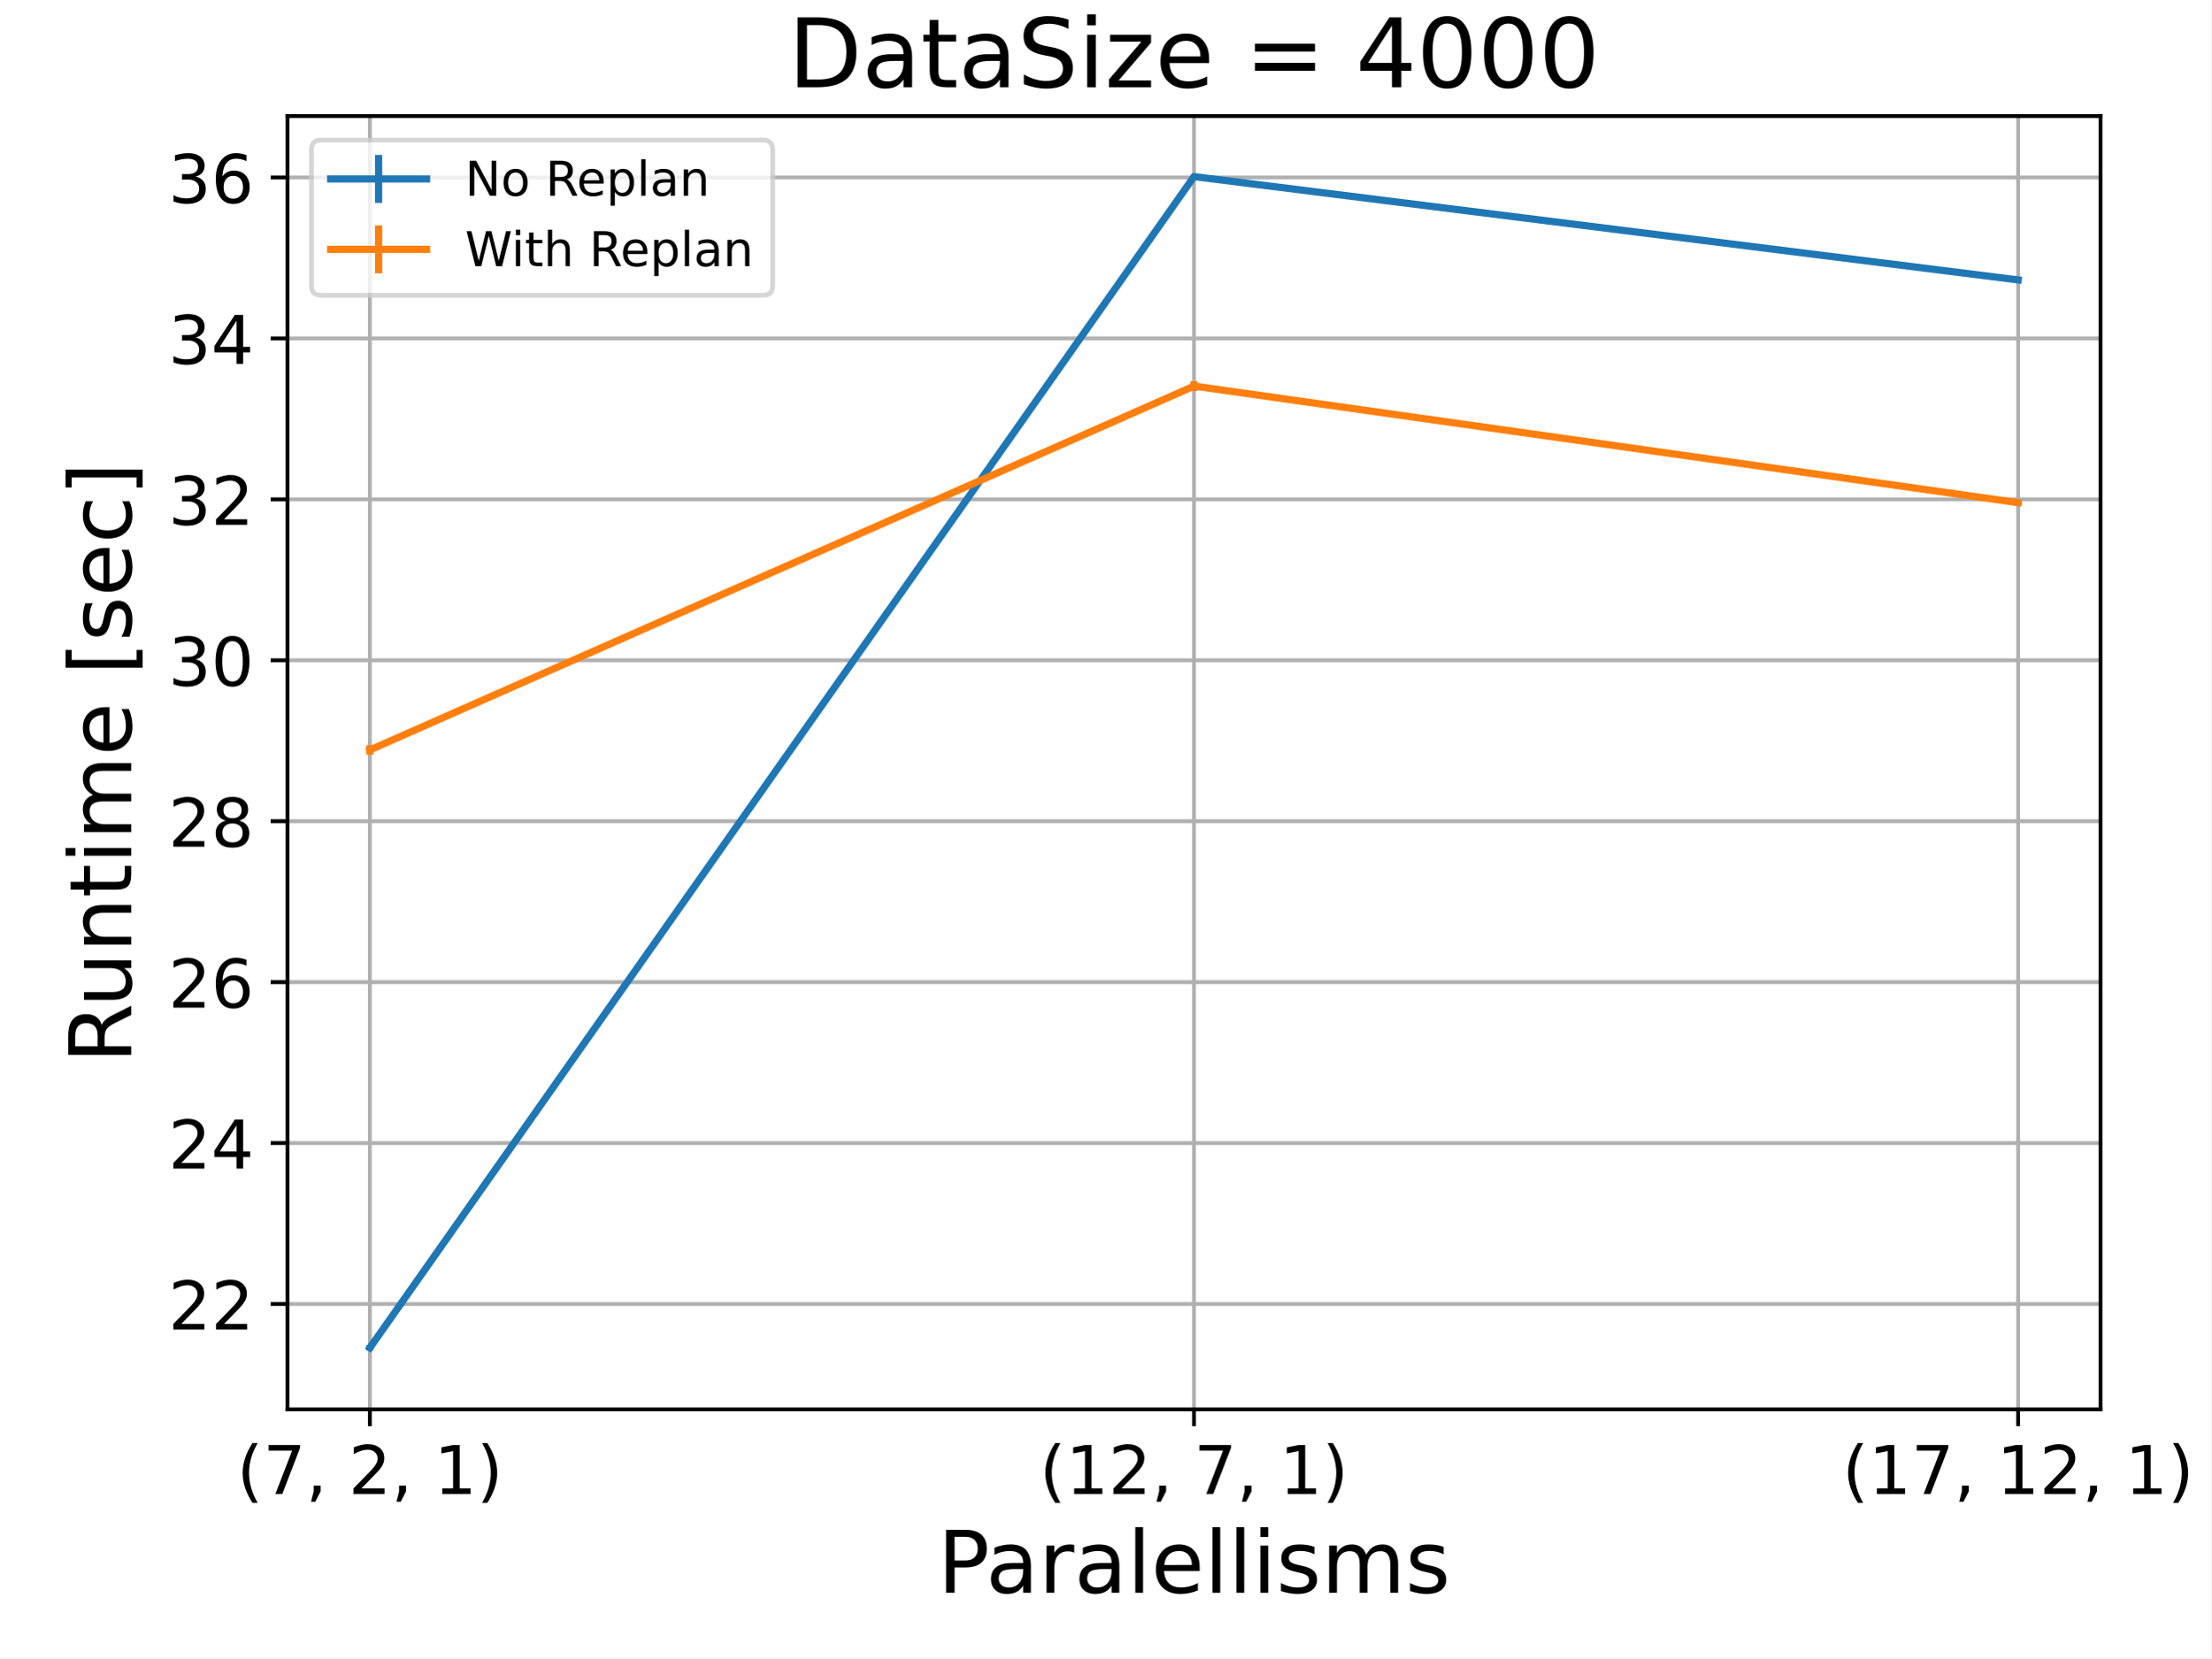
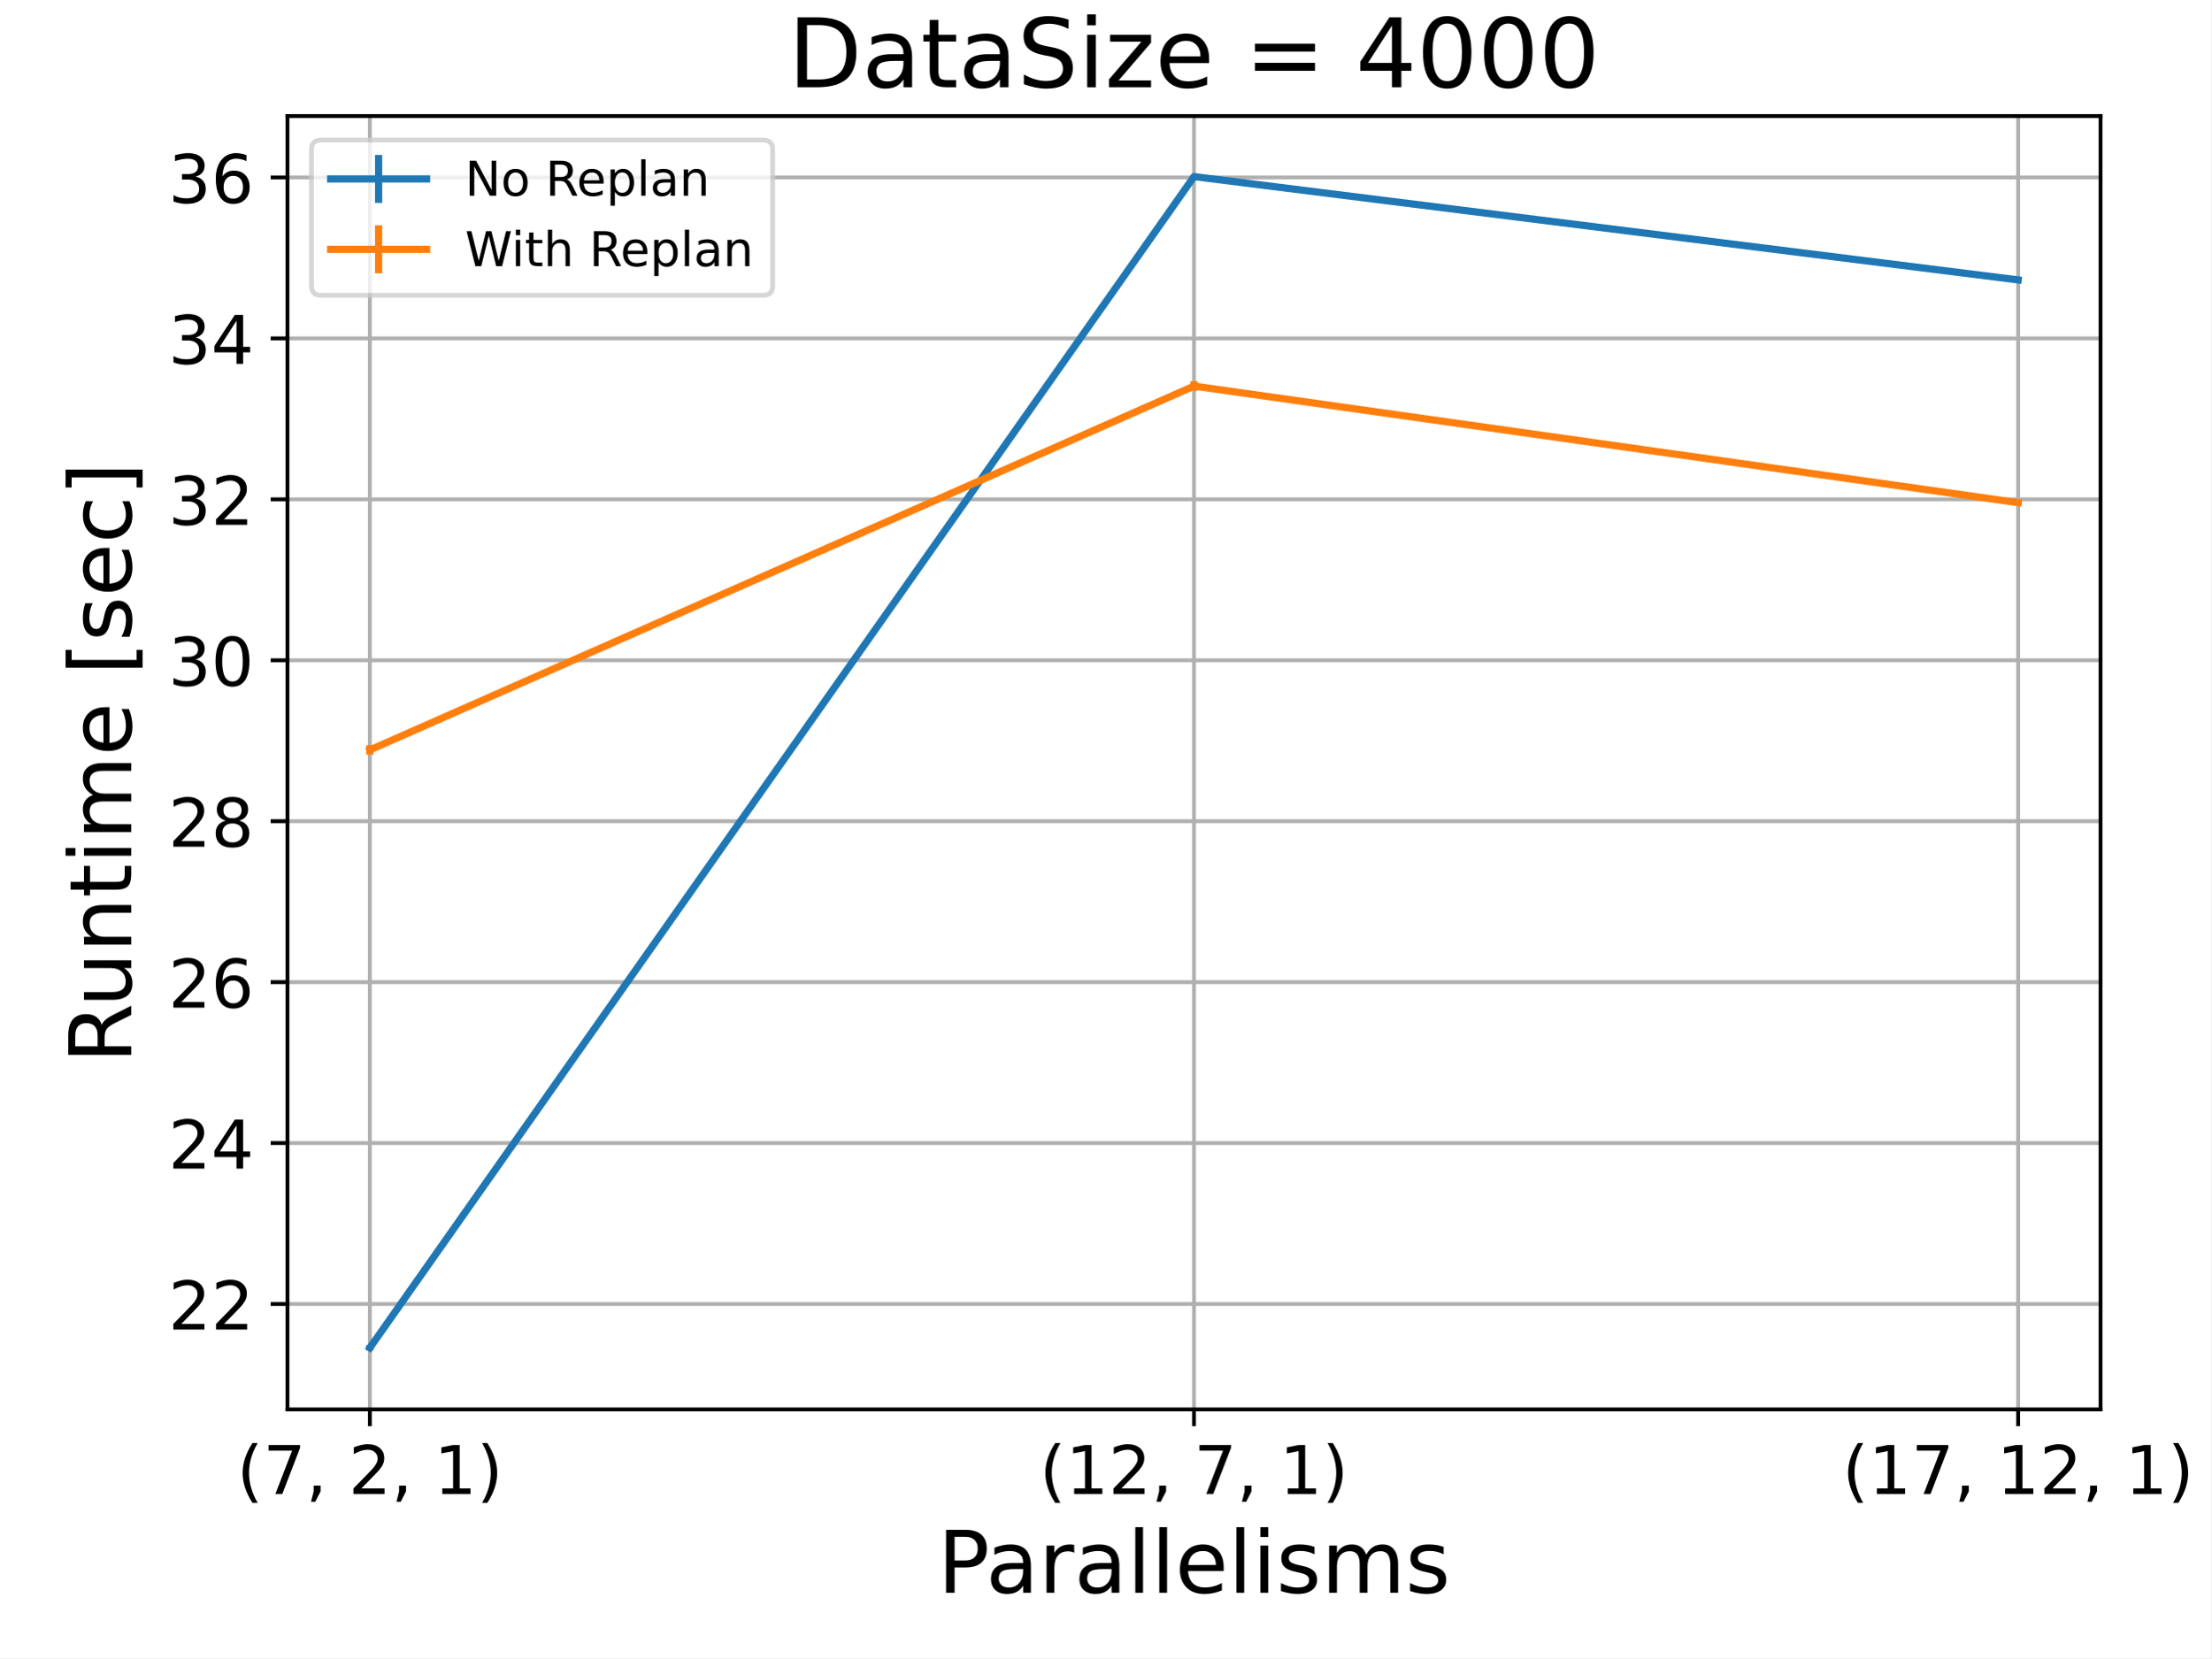
<svg xmlns="http://www.w3.org/2000/svg" xmlns:xlink="http://www.w3.org/1999/xlink" height="345.6pt" version="1.1" viewBox="0 0 460.8 345.6" width="460.8pt">
  <defs>
    <style type="text/css">*{stroke-linecap:butt;stroke-linejoin:round;}</style>
  </defs>
  <g id="figure_1">
    <g id="patch_1">
      <path d="M 0 345.6  L 460.8 345.6  L 460.8 0  L 0 0  z " style="fill:#ffffff;" />
    </g>
    <g id="axes_1">
      <g id="patch_2">
        <path d="M 59.904 293.76  L 437.76 293.76  L 437.76 24.192  L 59.904 24.192  z " style="fill:#ffffff;" />
      </g>
      <g id="matplotlib.axis_1">
        <g id="xtick_1">
          <g id="line2d_1">
-             <path clip-path="url(#pb4ffbc6a9b)" d="M 77.079 293.76  L 77.079 24.192  " style="fill:none;stroke:#b0b0b0;stroke-linecap:square;stroke-width:0.8;" />
+             <path clip-path="url(#p3a665f45e6)" d="M 77.079 293.76  L 77.079 24.192  " style="fill:none;stroke:#b0b0b0;stroke-linecap:square;stroke-width:0.8;" />
          </g>
          <g id="line2d_2">
            <defs>
-               <path d="M 0 0  L 0 3.5  " id="mda44541ee3" style="stroke:#000000;stroke-width:0.8;" />
-             </defs>
-             <g>
-               <use style="stroke:#000000;stroke-width:0.8;" x="77.079" xlink:href="#mda44541ee3" y="293.76" />
+               <path d="M 0 0  L 0 3.5  " id="m87fc20d3dd" style="stroke:#000000;stroke-width:0.8;" />
+             </defs>
+             <g>
+               <use style="stroke:#000000;stroke-width:0.8;" x="77.079" xlink:href="#m87fc20d3dd" y="293.76" />
            </g>
          </g>
          <g id="text_1">
            <g transform="translate(49.35708 311.3978)scale(0.14 -0.14)">
              <defs>
                <path d="M 1984 4856  Q 1566 4138 1362 3434  Q 1159 2731 1159 2009  Q 1159 1288 1364 580  Q 1569 -128 1984 -844  L 1484 -844  Q 1016 -109 783 600  Q 550 1309 550 2009  Q 550 2706 781 3412  Q 1013 4119 1484 4856  L 1984 4856  z " id="DejaVuSans-28" transform="scale(0.015625)" />
                <path d="M 525 4666  L 3525 4666  L 3525 4397  L 1831 0  L 1172 0  L 2766 4134  L 525 4134  L 525 4666  z " id="DejaVuSans-37" transform="scale(0.015625)" />
                <path d="M 750 794  L 1409 794  L 1409 256  L 897 -744  L 494 -744  L 750 256  L 750 794  z " id="DejaVuSans-2c" transform="scale(0.015625)" />
                <path id="DejaVuSans-20" transform="scale(0.015625)" />
                <path d="M 1228 531  L 3431 531  L 3431 0  L 469 0  L 469 531  Q 828 903 1448 1529  Q 2069 2156 2228 2338  Q 2531 2678 2651 2914  Q 2772 3150 2772 3378  Q 2772 3750 2511 3984  Q 2250 4219 1831 4219  Q 1534 4219 1204 4116  Q 875 4013 500 3803  L 500 4441  Q 881 4594 1212 4672  Q 1544 4750 1819 4750  Q 2544 4750 2975 4387  Q 3406 4025 3406 3419  Q 3406 3131 3298 2873  Q 3191 2616 2906 2266  Q 2828 2175 2409 1742  Q 1991 1309 1228 531  z " id="DejaVuSans-32" transform="scale(0.015625)" />
                <path d="M 794 531  L 1825 531  L 1825 4091  L 703 3866  L 703 4441  L 1819 4666  L 2450 4666  L 2450 531  L 3481 531  L 3481 0  L 794 0  L 794 531  z " id="DejaVuSans-31" transform="scale(0.015625)" />
                <path d="M 513 4856  L 1013 4856  Q 1481 4119 1714 3412  Q 1947 2706 1947 2009  Q 1947 1309 1714 600  Q 1481 -109 1013 -844  L 513 -844  Q 928 -128 1133 580  Q 1338 1288 1338 2009  Q 1338 2731 1133 3434  Q 928 4138 513 4856  z " id="DejaVuSans-29" transform="scale(0.015625)" />
              </defs>
              <use xlink:href="#DejaVuSans-28" />
              <use x="39.014" xlink:href="#DejaVuSans-37" />
              <use x="102.637" xlink:href="#DejaVuSans-2c" />
              <use x="134.424" xlink:href="#DejaVuSans-20" />
              <use x="166.211" xlink:href="#DejaVuSans-32" />
              <use x="229.834" xlink:href="#DejaVuSans-2c" />
              <use x="261.621" xlink:href="#DejaVuSans-20" />
              <use x="293.408" xlink:href="#DejaVuSans-31" />
              <use x="357.031" xlink:href="#DejaVuSans-29" />
            </g>
          </g>
        </g>
        <g id="xtick_2">
          <g id="line2d_3">
-             <path clip-path="url(#pb4ffbc6a9b)" d="M 248.832 293.76  L 248.832 24.192  " style="fill:none;stroke:#b0b0b0;stroke-linecap:square;stroke-width:0.8;" />
+             <path clip-path="url(#p3a665f45e6)" d="M 248.832 293.76  L 248.832 24.192  " style="fill:none;stroke:#b0b0b0;stroke-linecap:square;stroke-width:0.8;" />
          </g>
          <g id="line2d_4">
            <g>
-               <use style="stroke:#000000;stroke-width:0.8;" x="248.832" xlink:href="#mda44541ee3" y="293.76" />
+               <use style="stroke:#000000;stroke-width:0.8;" x="248.832" xlink:href="#m87fc20d3dd" y="293.76" />
            </g>
          </g>
          <g id="text_2">
            <g transform="translate(216.6561 311.3978)scale(0.14 -0.14)">
              <use xlink:href="#DejaVuSans-28" />
              <use x="39.014" xlink:href="#DejaVuSans-31" />
              <use x="102.637" xlink:href="#DejaVuSans-32" />
              <use x="166.26" xlink:href="#DejaVuSans-2c" />
              <use x="198.047" xlink:href="#DejaVuSans-20" />
              <use x="229.834" xlink:href="#DejaVuSans-37" />
              <use x="293.457" xlink:href="#DejaVuSans-2c" />
              <use x="325.244" xlink:href="#DejaVuSans-20" />
              <use x="357.031" xlink:href="#DejaVuSans-31" />
              <use x="420.654" xlink:href="#DejaVuSans-29" />
            </g>
          </g>
        </g>
        <g id="xtick_3">
          <g id="line2d_5">
-             <path clip-path="url(#pb4ffbc6a9b)" d="M 420.585 293.76  L 420.585 24.192  " style="fill:none;stroke:#b0b0b0;stroke-linecap:square;stroke-width:0.8;" />
+             <path clip-path="url(#p3a665f45e6)" d="M 420.585 293.76  L 420.585 24.192  " style="fill:none;stroke:#b0b0b0;stroke-linecap:square;stroke-width:0.8;" />
          </g>
          <g id="line2d_6">
            <g>
-               <use style="stroke:#000000;stroke-width:0.8;" x="420.585" xlink:href="#mda44541ee3" y="293.76" />
+               <use style="stroke:#000000;stroke-width:0.8;" x="420.585" xlink:href="#m87fc20d3dd" y="293.76" />
            </g>
          </g>
          <g id="text_3">
            <g transform="translate(383.955 311.3978)scale(0.14 -0.14)">
              <use xlink:href="#DejaVuSans-28" />
              <use x="39.014" xlink:href="#DejaVuSans-31" />
              <use x="102.637" xlink:href="#DejaVuSans-37" />
              <use x="166.26" xlink:href="#DejaVuSans-2c" />
              <use x="198.047" xlink:href="#DejaVuSans-20" />
              <use x="229.834" xlink:href="#DejaVuSans-31" />
              <use x="293.457" xlink:href="#DejaVuSans-32" />
              <use x="357.08" xlink:href="#DejaVuSans-2c" />
              <use x="388.867" xlink:href="#DejaVuSans-20" />
              <use x="420.654" xlink:href="#DejaVuSans-31" />
              <use x="484.277" xlink:href="#DejaVuSans-29" />
            </g>
          </g>
        </g>
        <g id="text_4">
          <g transform="translate(195.3973 331.9866)scale(0.18 -0.18)">
            <defs>
              <path d="M 1259 4147  L 1259 2394  L 2053 2394  Q 2494 2394 2734 2622  Q 2975 2850 2975 3272  Q 2975 3691 2734 3919  Q 2494 4147 2053 4147  L 1259 4147  z M 628 4666  L 2053 4666  Q 2838 4666 3239 4311  Q 3641 3956 3641 3272  Q 3641 2581 3239 2228  Q 2838 1875 2053 1875  L 1259 1875  L 1259 0  L 628 0  L 628 4666  z " id="DejaVuSans-50" transform="scale(0.015625)" />
              <path d="M 2194 1759  Q 1497 1759 1228 1600  Q 959 1441 959 1056  Q 959 750 1161 570  Q 1363 391 1709 391  Q 2188 391 2477 730  Q 2766 1069 2766 1631  L 2766 1759  L 2194 1759  z M 3341 1997  L 3341 0  L 2766 0  L 2766 531  Q 2569 213 2275 61  Q 1981 -91 1556 -91  Q 1019 -91 701 211  Q 384 513 384 1019  Q 384 1609 779 1909  Q 1175 2209 1959 2209  L 2766 2209  L 2766 2266  Q 2766 2663 2505 2880  Q 2244 3097 1772 3097  Q 1472 3097 1187 3025  Q 903 2953 641 2809  L 641 3341  Q 956 3463 1253 3523  Q 1550 3584 1831 3584  Q 2591 3584 2966 3190  Q 3341 2797 3341 1997  z " id="DejaVuSans-61" transform="scale(0.015625)" />
              <path d="M 2631 2963  Q 2534 3019 2420 3045  Q 2306 3072 2169 3072  Q 1681 3072 1420 2755  Q 1159 2438 1159 1844  L 1159 0  L 581 0  L 581 3500  L 1159 3500  L 1159 2956  Q 1341 3275 1631 3429  Q 1922 3584 2338 3584  Q 2397 3584 2469 3576  Q 2541 3569 2628 3553  L 2631 2963  z " id="DejaVuSans-72" transform="scale(0.015625)" />
              <path d="M 603 4863  L 1178 4863  L 1178 0  L 603 0  L 603 4863  z " id="DejaVuSans-6c" transform="scale(0.015625)" />
              <path d="M 3597 1894  L 3597 1613  L 953 1613  Q 991 1019 1311 708  Q 1631 397 2203 397  Q 2534 397 2845 478  Q 3156 559 3463 722  L 3463 178  Q 3153 47 2828 -22  Q 2503 -91 2169 -91  Q 1331 -91 842 396  Q 353 884 353 1716  Q 353 2575 817 3079  Q 1281 3584 2069 3584  Q 2775 3584 3186 3129  Q 3597 2675 3597 1894  z M 3022 2063  Q 3016 2534 2758 2815  Q 2500 3097 2075 3097  Q 1594 3097 1305 2825  Q 1016 2553 972 2059  L 3022 2063  z " id="DejaVuSans-65" transform="scale(0.015625)" />
              <path d="M 603 3500  L 1178 3500  L 1178 0  L 603 0  L 603 3500  z M 603 4863  L 1178 4863  L 1178 4134  L 603 4134  L 603 4863  z " id="DejaVuSans-69" transform="scale(0.015625)" />
              <path d="M 2834 3397  L 2834 2853  Q 2591 2978 2328 3040  Q 2066 3103 1784 3103  Q 1356 3103 1142 2972  Q 928 2841 928 2578  Q 928 2378 1081 2264  Q 1234 2150 1697 2047  L 1894 2003  Q 2506 1872 2764 1633  Q 3022 1394 3022 966  Q 3022 478 2636 193  Q 2250 -91 1575 -91  Q 1294 -91 989 -36  Q 684 19 347 128  L 347 722  Q 666 556 975 473  Q 1284 391 1588 391  Q 1994 391 2212 530  Q 2431 669 2431 922  Q 2431 1156 2273 1281  Q 2116 1406 1581 1522  L 1381 1569  Q 847 1681 609 1914  Q 372 2147 372 2553  Q 372 3047 722 3315  Q 1072 3584 1716 3584  Q 2034 3584 2315 3537  Q 2597 3491 2834 3397  z " id="DejaVuSans-73" transform="scale(0.015625)" />
              <path d="M 3328 2828  Q 3544 3216 3844 3400  Q 4144 3584 4550 3584  Q 5097 3584 5394 3201  Q 5691 2819 5691 2113  L 5691 0  L 5113 0  L 5113 2094  Q 5113 2597 4934 2840  Q 4756 3084 4391 3084  Q 3944 3084 3684 2787  Q 3425 2491 3425 1978  L 3425 0  L 2847 0  L 2847 2094  Q 2847 2600 2669 2842  Q 2491 3084 2119 3084  Q 1678 3084 1418 2786  Q 1159 2488 1159 1978  L 1159 0  L 581 0  L 581 3500  L 1159 3500  L 1159 2956  Q 1356 3278 1631 3431  Q 1906 3584 2284 3584  Q 2666 3584 2933 3390  Q 3200 3197 3328 2828  z " id="DejaVuSans-6d" transform="scale(0.015625)" />
            </defs>
            <use xlink:href="#DejaVuSans-50" />
            <use x="55.803" xlink:href="#DejaVuSans-61" />
            <use x="117.082" xlink:href="#DejaVuSans-72" />
            <use x="158.195" xlink:href="#DejaVuSans-61" />
            <use x="219.475" xlink:href="#DejaVuSans-6c" />
-             <use x="247.258" xlink:href="#DejaVuSans-65" />
-             <use x="308.781" xlink:href="#DejaVuSans-6c" />
+             <use x="247.258" xlink:href="#DejaVuSans-6c" />
+             <use x="275.041" xlink:href="#DejaVuSans-65" />
            <use x="336.564" xlink:href="#DejaVuSans-6c" />
            <use x="364.348" xlink:href="#DejaVuSans-69" />
            <use x="392.131" xlink:href="#DejaVuSans-73" />
            <use x="444.23" xlink:href="#DejaVuSans-6d" />
            <use x="541.643" xlink:href="#DejaVuSans-73" />
          </g>
        </g>
      </g>
      <g id="matplotlib.axis_2">
        <g id="ytick_1">
          <g id="line2d_7">
-             <path clip-path="url(#pb4ffbc6a9b)" d="M 59.904 271.794  L 437.76 271.794  " style="fill:none;stroke:#b0b0b0;stroke-linecap:square;stroke-width:0.8;" />
+             <path clip-path="url(#p3a665f45e6)" d="M 59.904 271.794  L 437.76 271.794  " style="fill:none;stroke:#b0b0b0;stroke-linecap:square;stroke-width:0.8;" />
          </g>
          <g id="line2d_8">
            <defs>
-               <path d="M 0 0  L -3.5 0  " id="m613420d51d" style="stroke:#000000;stroke-width:0.8;" />
-             </defs>
-             <g>
-               <use style="stroke:#000000;stroke-width:0.8;" x="59.904" xlink:href="#m613420d51d" y="271.794" />
+               <path d="M 0 0  L -3.5 0  " id="mff386cce6c" style="stroke:#000000;stroke-width:0.8;" />
+             </defs>
+             <g>
+               <use style="stroke:#000000;stroke-width:0.8;" x="59.904" xlink:href="#mff386cce6c" y="271.794" />
            </g>
          </g>
          <g id="text_5">
            <g transform="translate(35.089 277.1131)scale(0.14 -0.14)">
              <use xlink:href="#DejaVuSans-32" />
              <use x="63.623" xlink:href="#DejaVuSans-32" />
            </g>
          </g>
        </g>
        <g id="ytick_2">
          <g id="line2d_9">
-             <path clip-path="url(#pb4ffbc6a9b)" d="M 59.904 238.25  L 437.76 238.25  " style="fill:none;stroke:#b0b0b0;stroke-linecap:square;stroke-width:0.8;" />
+             <path clip-path="url(#p3a665f45e6)" d="M 59.904 238.25  L 437.76 238.25  " style="fill:none;stroke:#b0b0b0;stroke-linecap:square;stroke-width:0.8;" />
          </g>
          <g id="line2d_10">
            <g>
-               <use style="stroke:#000000;stroke-width:0.8;" x="59.904" xlink:href="#m613420d51d" y="238.25" />
+               <use style="stroke:#000000;stroke-width:0.8;" x="59.904" xlink:href="#mff386cce6c" y="238.25" />
            </g>
          </g>
          <g id="text_6">
            <g transform="translate(35.089 243.5685)scale(0.14 -0.14)">
              <defs>
                <path d="M 2419 4116  L 825 1625  L 2419 1625  L 2419 4116  z M 2253 4666  L 3047 4666  L 3047 1625  L 3713 1625  L 3713 1100  L 3047 1100  L 3047 0  L 2419 0  L 2419 1100  L 313 1100  L 313 1709  L 2253 4666  z " id="DejaVuSans-34" transform="scale(0.015625)" />
              </defs>
              <use xlink:href="#DejaVuSans-32" />
              <use x="63.623" xlink:href="#DejaVuSans-34" />
            </g>
          </g>
        </g>
        <g id="ytick_3">
          <g id="line2d_11">
-             <path clip-path="url(#pb4ffbc6a9b)" d="M 59.904 204.705  L 437.76 204.705  " style="fill:none;stroke:#b0b0b0;stroke-linecap:square;stroke-width:0.8;" />
+             <path clip-path="url(#p3a665f45e6)" d="M 59.904 204.705  L 437.76 204.705  " style="fill:none;stroke:#b0b0b0;stroke-linecap:square;stroke-width:0.8;" />
          </g>
          <g id="line2d_12">
            <g>
-               <use style="stroke:#000000;stroke-width:0.8;" x="59.904" xlink:href="#m613420d51d" y="204.705" />
+               <use style="stroke:#000000;stroke-width:0.8;" x="59.904" xlink:href="#mff386cce6c" y="204.705" />
            </g>
          </g>
          <g id="text_7">
            <g transform="translate(35.089 210.024)scale(0.14 -0.14)">
              <defs>
                <path d="M 2113 2584  Q 1688 2584 1439 2293  Q 1191 2003 1191 1497  Q 1191 994 1439 701  Q 1688 409 2113 409  Q 2538 409 2786 701  Q 3034 994 3034 1497  Q 3034 2003 2786 2293  Q 2538 2584 2113 2584  z M 3366 4563  L 3366 3988  Q 3128 4100 2886 4159  Q 2644 4219 2406 4219  Q 1781 4219 1451 3797  Q 1122 3375 1075 2522  Q 1259 2794 1537 2939  Q 1816 3084 2150 3084  Q 2853 3084 3261 2657  Q 3669 2231 3669 1497  Q 3669 778 3244 343  Q 2819 -91 2113 -91  Q 1303 -91 875 529  Q 447 1150 447 2328  Q 447 3434 972 4092  Q 1497 4750 2381 4750  Q 2619 4750 2861 4703  Q 3103 4656 3366 4563  z " id="DejaVuSans-36" transform="scale(0.015625)" />
              </defs>
              <use xlink:href="#DejaVuSans-32" />
              <use x="63.623" xlink:href="#DejaVuSans-36" />
            </g>
          </g>
        </g>
        <g id="ytick_4">
          <g id="line2d_13">
-             <path clip-path="url(#pb4ffbc6a9b)" d="M 59.904 171.16  L 437.76 171.16  " style="fill:none;stroke:#b0b0b0;stroke-linecap:square;stroke-width:0.8;" />
+             <path clip-path="url(#p3a665f45e6)" d="M 59.904 171.16  L 437.76 171.16  " style="fill:none;stroke:#b0b0b0;stroke-linecap:square;stroke-width:0.8;" />
          </g>
          <g id="line2d_14">
            <g>
-               <use style="stroke:#000000;stroke-width:0.8;" x="59.904" xlink:href="#m613420d51d" y="171.16" />
+               <use style="stroke:#000000;stroke-width:0.8;" x="59.904" xlink:href="#mff386cce6c" y="171.16" />
            </g>
          </g>
          <g id="text_8">
            <g transform="translate(35.089 176.4794)scale(0.14 -0.14)">
              <defs>
                <path d="M 2034 2216  Q 1584 2216 1326 1975  Q 1069 1734 1069 1313  Q 1069 891 1326 650  Q 1584 409 2034 409  Q 2484 409 2743 651  Q 3003 894 3003 1313  Q 3003 1734 2745 1975  Q 2488 2216 2034 2216  z M 1403 2484  Q 997 2584 770 2862  Q 544 3141 544 3541  Q 544 4100 942 4425  Q 1341 4750 2034 4750  Q 2731 4750 3128 4425  Q 3525 4100 3525 3541  Q 3525 3141 3298 2862  Q 3072 2584 2669 2484  Q 3125 2378 3379 2068  Q 3634 1759 3634 1313  Q 3634 634 3220 271  Q 2806 -91 2034 -91  Q 1263 -91 848 271  Q 434 634 434 1313  Q 434 1759 690 2068  Q 947 2378 1403 2484  z M 1172 3481  Q 1172 3119 1398 2916  Q 1625 2713 2034 2713  Q 2441 2713 2670 2916  Q 2900 3119 2900 3481  Q 2900 3844 2670 4047  Q 2441 4250 2034 4250  Q 1625 4250 1398 4047  Q 1172 3844 1172 3481  z " id="DejaVuSans-38" transform="scale(0.015625)" />
              </defs>
              <use xlink:href="#DejaVuSans-32" />
              <use x="63.623" xlink:href="#DejaVuSans-38" />
            </g>
          </g>
        </g>
        <g id="ytick_5">
          <g id="line2d_15">
-             <path clip-path="url(#pb4ffbc6a9b)" d="M 59.904 137.616  L 437.76 137.616  " style="fill:none;stroke:#b0b0b0;stroke-linecap:square;stroke-width:0.8;" />
+             <path clip-path="url(#p3a665f45e6)" d="M 59.904 137.616  L 437.76 137.616  " style="fill:none;stroke:#b0b0b0;stroke-linecap:square;stroke-width:0.8;" />
          </g>
          <g id="line2d_16">
            <g>
-               <use style="stroke:#000000;stroke-width:0.8;" x="59.904" xlink:href="#m613420d51d" y="137.616" />
+               <use style="stroke:#000000;stroke-width:0.8;" x="59.904" xlink:href="#mff386cce6c" y="137.616" />
            </g>
          </g>
          <g id="text_9">
            <g transform="translate(35.089 142.9348)scale(0.14 -0.14)">
              <defs>
                <path d="M 2597 2516  Q 3050 2419 3304 2112  Q 3559 1806 3559 1356  Q 3559 666 3084 287  Q 2609 -91 1734 -91  Q 1441 -91 1130 -33  Q 819 25 488 141  L 488 750  Q 750 597 1062 519  Q 1375 441 1716 441  Q 2309 441 2620 675  Q 2931 909 2931 1356  Q 2931 1769 2642 2001  Q 2353 2234 1838 2234  L 1294 2234  L 1294 2753  L 1863 2753  Q 2328 2753 2575 2939  Q 2822 3125 2822 3475  Q 2822 3834 2567 4026  Q 2313 4219 1838 4219  Q 1578 4219 1281 4162  Q 984 4106 628 3988  L 628 4550  Q 988 4650 1302 4700  Q 1616 4750 1894 4750  Q 2613 4750 3031 4423  Q 3450 4097 3450 3541  Q 3450 3153 3228 2886  Q 3006 2619 2597 2516  z " id="DejaVuSans-33" transform="scale(0.015625)" />
                <path d="M 2034 4250  Q 1547 4250 1301 3770  Q 1056 3291 1056 2328  Q 1056 1369 1301 889  Q 1547 409 2034 409  Q 2525 409 2770 889  Q 3016 1369 3016 2328  Q 3016 3291 2770 3770  Q 2525 4250 2034 4250  z M 2034 4750  Q 2819 4750 3233 4129  Q 3647 3509 3647 2328  Q 3647 1150 3233 529  Q 2819 -91 2034 -91  Q 1250 -91 836 529  Q 422 1150 422 2328  Q 422 3509 836 4129  Q 1250 4750 2034 4750  z " id="DejaVuSans-30" transform="scale(0.015625)" />
              </defs>
              <use xlink:href="#DejaVuSans-33" />
              <use x="63.623" xlink:href="#DejaVuSans-30" />
            </g>
          </g>
        </g>
        <g id="ytick_6">
          <g id="line2d_17">
-             <path clip-path="url(#pb4ffbc6a9b)" d="M 59.904 104.071  L 437.76 104.071  " style="fill:none;stroke:#b0b0b0;stroke-linecap:square;stroke-width:0.8;" />
+             <path clip-path="url(#p3a665f45e6)" d="M 59.904 104.071  L 437.76 104.071  " style="fill:none;stroke:#b0b0b0;stroke-linecap:square;stroke-width:0.8;" />
          </g>
          <g id="line2d_18">
            <g>
-               <use style="stroke:#000000;stroke-width:0.8;" x="59.904" xlink:href="#m613420d51d" y="104.071" />
+               <use style="stroke:#000000;stroke-width:0.8;" x="59.904" xlink:href="#mff386cce6c" y="104.071" />
            </g>
          </g>
          <g id="text_10">
            <g transform="translate(35.089 109.3902)scale(0.14 -0.14)">
              <use xlink:href="#DejaVuSans-33" />
              <use x="63.623" xlink:href="#DejaVuSans-32" />
            </g>
          </g>
        </g>
        <g id="ytick_7">
          <g id="line2d_19">
-             <path clip-path="url(#pb4ffbc6a9b)" d="M 59.904 70.527  L 437.76 70.527  " style="fill:none;stroke:#b0b0b0;stroke-linecap:square;stroke-width:0.8;" />
+             <path clip-path="url(#p3a665f45e6)" d="M 59.904 70.527  L 437.76 70.527  " style="fill:none;stroke:#b0b0b0;stroke-linecap:square;stroke-width:0.8;" />
          </g>
          <g id="line2d_20">
            <g>
-               <use style="stroke:#000000;stroke-width:0.8;" x="59.904" xlink:href="#m613420d51d" y="70.527" />
+               <use style="stroke:#000000;stroke-width:0.8;" x="59.904" xlink:href="#mff386cce6c" y="70.527" />
            </g>
          </g>
          <g id="text_11">
            <g transform="translate(35.089 75.84566)scale(0.14 -0.14)">
              <use xlink:href="#DejaVuSans-33" />
              <use x="63.623" xlink:href="#DejaVuSans-34" />
            </g>
          </g>
        </g>
        <g id="ytick_8">
          <g id="line2d_21">
-             <path clip-path="url(#pb4ffbc6a9b)" d="M 59.904 36.982  L 437.76 36.982  " style="fill:none;stroke:#b0b0b0;stroke-linecap:square;stroke-width:0.8;" />
+             <path clip-path="url(#p3a665f45e6)" d="M 59.904 36.982  L 437.76 36.982  " style="fill:none;stroke:#b0b0b0;stroke-linecap:square;stroke-width:0.8;" />
          </g>
          <g id="line2d_22">
            <g>
-               <use style="stroke:#000000;stroke-width:0.8;" x="59.904" xlink:href="#m613420d51d" y="36.982" />
+               <use style="stroke:#000000;stroke-width:0.8;" x="59.904" xlink:href="#mff386cce6c" y="36.982" />
            </g>
          </g>
          <g id="text_12">
            <g transform="translate(35.089 42.30109)scale(0.14 -0.14)">
              <use xlink:href="#DejaVuSans-33" />
              <use x="63.623" xlink:href="#DejaVuSans-36" />
            </g>
          </g>
        </g>
        <g id="text_13">
          <g transform="translate(27.34556 221.623)rotate(-90)scale(0.18 -0.18)">
            <defs>
              <path d="M 2841 2188  Q 3044 2119 3236 1894  Q 3428 1669 3622 1275  L 4263 0  L 3584 0  L 2988 1197  Q 2756 1666 2539 1819  Q 2322 1972 1947 1972  L 1259 1972  L 1259 0  L 628 0  L 628 4666  L 2053 4666  Q 2853 4666 3247 4331  Q 3641 3997 3641 3322  Q 3641 2881 3436 2590  Q 3231 2300 2841 2188  z M 1259 4147  L 1259 2491  L 2053 2491  Q 2509 2491 2742 2702  Q 2975 2913 2975 3322  Q 2975 3731 2742 3939  Q 2509 4147 2053 4147  L 1259 4147  z " id="DejaVuSans-52" transform="scale(0.015625)" />
              <path d="M 544 1381  L 544 3500  L 1119 3500  L 1119 1403  Q 1119 906 1312 657  Q 1506 409 1894 409  Q 2359 409 2629 706  Q 2900 1003 2900 1516  L 2900 3500  L 3475 3500  L 3475 0  L 2900 0  L 2900 538  Q 2691 219 2414 64  Q 2138 -91 1772 -91  Q 1169 -91 856 284  Q 544 659 544 1381  z M 1991 3584  L 1991 3584  z " id="DejaVuSans-75" transform="scale(0.015625)" />
              <path d="M 3513 2113  L 3513 0  L 2938 0  L 2938 2094  Q 2938 2591 2744 2837  Q 2550 3084 2163 3084  Q 1697 3084 1428 2787  Q 1159 2491 1159 1978  L 1159 0  L 581 0  L 581 3500  L 1159 3500  L 1159 2956  Q 1366 3272 1645 3428  Q 1925 3584 2291 3584  Q 2894 3584 3203 3211  Q 3513 2838 3513 2113  z " id="DejaVuSans-6e" transform="scale(0.015625)" />
              <path d="M 1172 4494  L 1172 3500  L 2356 3500  L 2356 3053  L 1172 3053  L 1172 1153  Q 1172 725 1289 603  Q 1406 481 1766 481  L 2356 481  L 2356 0  L 1766 0  Q 1100 0 847 248  Q 594 497 594 1153  L 594 3053  L 172 3053  L 172 3500  L 594 3500  L 594 4494  L 1172 4494  z " id="DejaVuSans-74" transform="scale(0.015625)" />
              <path d="M 550 4863  L 1875 4863  L 1875 4416  L 1125 4416  L 1125 -397  L 1875 -397  L 1875 -844  L 550 -844  L 550 4863  z " id="DejaVuSans-5b" transform="scale(0.015625)" />
              <path d="M 3122 3366  L 3122 2828  Q 2878 2963 2633 3030  Q 2388 3097 2138 3097  Q 1578 3097 1268 2742  Q 959 2388 959 1747  Q 959 1106 1268 751  Q 1578 397 2138 397  Q 2388 397 2633 464  Q 2878 531 3122 666  L 3122 134  Q 2881 22 2623 -34  Q 2366 -91 2075 -91  Q 1284 -91 818 406  Q 353 903 353 1747  Q 353 2603 823 3093  Q 1294 3584 2113 3584  Q 2378 3584 2631 3529  Q 2884 3475 3122 3366  z " id="DejaVuSans-63" transform="scale(0.015625)" />
              <path d="M 1947 4863  L 1947 -844  L 622 -844  L 622 -397  L 1369 -397  L 1369 4416  L 622 4416  L 622 4863  L 1947 4863  z " id="DejaVuSans-5d" transform="scale(0.015625)" />
            </defs>
            <use xlink:href="#DejaVuSans-52" />
            <use x="64.982" xlink:href="#DejaVuSans-75" />
            <use x="128.361" xlink:href="#DejaVuSans-6e" />
            <use x="191.74" xlink:href="#DejaVuSans-74" />
            <use x="230.949" xlink:href="#DejaVuSans-69" />
            <use x="258.732" xlink:href="#DejaVuSans-6d" />
            <use x="356.145" xlink:href="#DejaVuSans-65" />
            <use x="417.668" xlink:href="#DejaVuSans-20" />
            <use x="449.455" xlink:href="#DejaVuSans-5b" />
            <use x="488.469" xlink:href="#DejaVuSans-73" />
            <use x="540.568" xlink:href="#DejaVuSans-65" />
            <use x="602.092" xlink:href="#DejaVuSans-63" />
            <use x="657.072" xlink:href="#DejaVuSans-5d" />
          </g>
        </g>
      </g>
      <g id="LineCollection_1">
-         <path clip-path="url(#pb4ffbc6a9b)" d="M 77.079 281.507  L 77.079 280.343  " style="fill:none;stroke:#1f77b4;stroke-width:1.5;" />
-         <path clip-path="url(#pb4ffbc6a9b)" d="M 248.832 37.164  L 248.832 36.445  " style="fill:none;stroke:#1f77b4;stroke-width:1.5;" />
-         <path clip-path="url(#pb4ffbc6a9b)" d="M 420.585 58.555  L 420.585 58.125  " style="fill:none;stroke:#1f77b4;stroke-width:1.5;" />
+         <path clip-path="url(#p3a665f45e6)" d="M 77.079 281.507  L 77.079 280.343  " style="fill:none;stroke:#1f77b4;stroke-width:1.5;" />
+         <path clip-path="url(#p3a665f45e6)" d="M 248.832 37.164  L 248.832 36.445  " style="fill:none;stroke:#1f77b4;stroke-width:1.5;" />
+         <path clip-path="url(#p3a665f45e6)" d="M 420.585 58.555  L 420.585 58.125  " style="fill:none;stroke:#1f77b4;stroke-width:1.5;" />
      </g>
      <g id="LineCollection_2">
-         <path clip-path="url(#pb4ffbc6a9b)" d="M 77.079 157.307  L 77.079 155.317  " style="fill:none;stroke:#ff7f0e;stroke-width:1.5;" />
-         <path clip-path="url(#pb4ffbc6a9b)" d="M 248.832 81.492  L 248.832 79.45  " style="fill:none;stroke:#ff7f0e;stroke-width:1.5;" />
-         <path clip-path="url(#pb4ffbc6a9b)" d="M 420.585 105.284  L 420.585 104.257  " style="fill:none;stroke:#ff7f0e;stroke-width:1.5;" />
+         <path clip-path="url(#p3a665f45e6)" d="M 77.079 157.307  L 77.079 155.317  " style="fill:none;stroke:#ff7f0e;stroke-width:1.5;" />
+         <path clip-path="url(#p3a665f45e6)" d="M 248.832 81.492  L 248.832 79.45  " style="fill:none;stroke:#ff7f0e;stroke-width:1.5;" />
+         <path clip-path="url(#p3a665f45e6)" d="M 420.585 105.284  L 420.585 104.257  " style="fill:none;stroke:#ff7f0e;stroke-width:1.5;" />
      </g>
      <g id="line2d_23">
-         <path clip-path="url(#pb4ffbc6a9b)" d="M 77.079 280.925  L 248.832 36.804  L 420.585 58.34  " style="fill:none;stroke:#1f77b4;stroke-linecap:square;stroke-width:1.5;" />
+         <path clip-path="url(#p3a665f45e6)" d="M 77.079 280.925  L 248.832 36.804  L 420.585 58.34  " style="fill:none;stroke:#1f77b4;stroke-linecap:square;stroke-width:1.5;" />
      </g>
      <g id="line2d_24">
-         <path clip-path="url(#pb4ffbc6a9b)" d="M 77.079 156.312  L 248.832 80.471  L 420.585 104.771  " style="fill:none;stroke:#ff7f0e;stroke-linecap:square;stroke-width:1.5;" />
+         <path clip-path="url(#p3a665f45e6)" d="M 77.079 156.312  L 248.832 80.471  L 420.585 104.771  " style="fill:none;stroke:#ff7f0e;stroke-linecap:square;stroke-width:1.5;" />
      </g>
      <g id="patch_3">
        <path d="M 59.904 293.76  L 59.904 24.192  " style="fill:none;stroke:#000000;stroke-linecap:square;stroke-linejoin:miter;stroke-width:0.8;" />
      </g>
      <g id="patch_4">
        <path d="M 437.76 293.76  L 437.76 24.192  " style="fill:none;stroke:#000000;stroke-linecap:square;stroke-linejoin:miter;stroke-width:0.8;" />
      </g>
      <g id="patch_5">
        <path d="M 59.904 293.76  L 437.76 293.76  " style="fill:none;stroke:#000000;stroke-linecap:square;stroke-linejoin:miter;stroke-width:0.8;" />
      </g>
      <g id="patch_6">
        <path d="M 59.904 24.192  L 437.76 24.192  " style="fill:none;stroke:#000000;stroke-linecap:square;stroke-linejoin:miter;stroke-width:0.8;" />
      </g>
      <g id="text_14">
        <g transform="translate(164.2414 18.192)scale(0.2 -0.2)">
          <defs>
            <path d="M 1259 4147  L 1259 519  L 2022 519  Q 2988 519 3436 956  Q 3884 1394 3884 2338  Q 3884 3275 3436 3711  Q 2988 4147 2022 4147  L 1259 4147  z M 628 4666  L 1925 4666  Q 3281 4666 3915 4102  Q 4550 3538 4550 2338  Q 4550 1131 3912 565  Q 3275 0 1925 0  L 628 0  L 628 4666  z " id="DejaVuSans-44" transform="scale(0.015625)" />
            <path d="M 3425 4513  L 3425 3897  Q 3066 4069 2747 4153  Q 2428 4238 2131 4238  Q 1616 4238 1336 4038  Q 1056 3838 1056 3469  Q 1056 3159 1242 3001  Q 1428 2844 1947 2747  L 2328 2669  Q 3034 2534 3370 2195  Q 3706 1856 3706 1288  Q 3706 609 3251 259  Q 2797 -91 1919 -91  Q 1588 -91 1214 -16  Q 841 59 441 206  L 441 856  Q 825 641 1194 531  Q 1563 422 1919 422  Q 2459 422 2753 634  Q 3047 847 3047 1241  Q 3047 1584 2836 1778  Q 2625 1972 2144 2069  L 1759 2144  Q 1053 2284 737 2584  Q 422 2884 422 3419  Q 422 4038 858 4394  Q 1294 4750 2059 4750  Q 2388 4750 2728 4690  Q 3069 4631 3425 4513  z " id="DejaVuSans-53" transform="scale(0.015625)" />
            <path d="M 353 3500  L 3084 3500  L 3084 2975  L 922 459  L 3084 459  L 3084 0  L 275 0  L 275 525  L 2438 3041  L 353 3041  L 353 3500  z " id="DejaVuSans-7a" transform="scale(0.015625)" />
            <path d="M 678 2906  L 4684 2906  L 4684 2381  L 678 2381  L 678 2906  z M 678 1631  L 4684 1631  L 4684 1100  L 678 1100  L 678 1631  z " id="DejaVuSans-3d" transform="scale(0.015625)" />
          </defs>
          <use xlink:href="#DejaVuSans-44" />
          <use x="77.002" xlink:href="#DejaVuSans-61" />
          <use x="138.281" xlink:href="#DejaVuSans-74" />
          <use x="177.49" xlink:href="#DejaVuSans-61" />
          <use x="238.77" xlink:href="#DejaVuSans-53" />
          <use x="302.246" xlink:href="#DejaVuSans-69" />
          <use x="330.029" xlink:href="#DejaVuSans-7a" />
          <use x="382.52" xlink:href="#DejaVuSans-65" />
          <use x="444.043" xlink:href="#DejaVuSans-20" />
          <use x="475.83" xlink:href="#DejaVuSans-3d" />
          <use x="559.619" xlink:href="#DejaVuSans-20" />
          <use x="591.406" xlink:href="#DejaVuSans-34" />
          <use x="655.029" xlink:href="#DejaVuSans-30" />
          <use x="718.652" xlink:href="#DejaVuSans-30" />
          <use x="782.275" xlink:href="#DejaVuSans-30" />
        </g>
      </g>
      <g id="legend_1">
        <g id="patch_7">
          <path d="M 66.904 61.548  L 159.024 61.548  Q 161.024 61.548 161.024 59.548  L 161.024 31.192  Q 161.024 29.192 159.024 29.192  L 66.904 29.192  Q 64.904 29.192 64.904 31.192  L 64.904 59.548  Q 64.904 61.548 66.904 61.548  z " style="fill:#ffffff;opacity:0.8;stroke:#cccccc;stroke-linejoin:miter;" />
        </g>
        <g id="LineCollection_3">
          <path d="M 78.904 42.29  L 78.904 32.29  " style="fill:none;stroke:#1f77b4;stroke-width:1.5;" />
        </g>
        <g id="line2d_25">
          <path d="M 68.904 37.29  L 88.904 37.29  " style="fill:none;stroke:#1f77b4;stroke-linecap:square;stroke-width:1.5;" />
        </g>
        <g id="line2d_26" />
        <g id="text_15">
          <g transform="translate(96.904 40.79044)scale(0.1 -0.1)">
            <defs>
              <path d="M 628 4666  L 1478 4666  L 3547 763  L 3547 4666  L 4159 4666  L 4159 0  L 3309 0  L 1241 3903  L 1241 0  L 628 0  L 628 4666  z " id="DejaVuSans-4e" transform="scale(0.015625)" />
              <path d="M 1959 3097  Q 1497 3097 1228 2736  Q 959 2375 959 1747  Q 959 1119 1226 758  Q 1494 397 1959 397  Q 2419 397 2687 759  Q 2956 1122 2956 1747  Q 2956 2369 2687 2733  Q 2419 3097 1959 3097  z M 1959 3584  Q 2709 3584 3137 3096  Q 3566 2609 3566 1747  Q 3566 888 3137 398  Q 2709 -91 1959 -91  Q 1206 -91 779 398  Q 353 888 353 1747  Q 353 2609 779 3096  Q 1206 3584 1959 3584  z " id="DejaVuSans-6f" transform="scale(0.015625)" />
              <path d="M 1159 525  L 1159 -1331  L 581 -1331  L 581 3500  L 1159 3500  L 1159 2969  Q 1341 3281 1617 3432  Q 1894 3584 2278 3584  Q 2916 3584 3314 3078  Q 3713 2572 3713 1747  Q 3713 922 3314 415  Q 2916 -91 2278 -91  Q 1894 -91 1617 61  Q 1341 213 1159 525  z M 3116 1747  Q 3116 2381 2855 2742  Q 2594 3103 2138 3103  Q 1681 3103 1420 2742  Q 1159 2381 1159 1747  Q 1159 1113 1420 752  Q 1681 391 2138 391  Q 2594 391 2855 752  Q 3116 1113 3116 1747  z " id="DejaVuSans-70" transform="scale(0.015625)" />
            </defs>
            <use xlink:href="#DejaVuSans-4e" />
            <use x="74.805" xlink:href="#DejaVuSans-6f" />
            <use x="135.986" xlink:href="#DejaVuSans-20" />
            <use x="167.773" xlink:href="#DejaVuSans-52" />
            <use x="232.756" xlink:href="#DejaVuSans-65" />
            <use x="294.279" xlink:href="#DejaVuSans-70" />
            <use x="357.756" xlink:href="#DejaVuSans-6c" />
            <use x="385.539" xlink:href="#DejaVuSans-61" />
            <use x="446.818" xlink:href="#DejaVuSans-6e" />
          </g>
        </g>
        <g id="LineCollection_4">
          <path d="M 78.904 56.969  L 78.904 46.969  " style="fill:none;stroke:#ff7f0e;stroke-width:1.5;" />
        </g>
        <g id="line2d_27">
          <path d="M 68.904 51.969  L 88.904 51.969  " style="fill:none;stroke:#ff7f0e;stroke-linecap:square;stroke-width:1.5;" />
        </g>
        <g id="line2d_28" />
        <g id="text_16">
          <g transform="translate(96.904 55.46856)scale(0.1 -0.1)">
            <defs>
              <path d="M 213 4666  L 850 4666  L 1831 722  L 2809 4666  L 3519 4666  L 4500 722  L 5478 4666  L 6119 4666  L 4947 0  L 4153 0  L 3169 4050  L 2175 0  L 1381 0  L 213 4666  z " id="DejaVuSans-57" transform="scale(0.015625)" />
              <path d="M 3513 2113  L 3513 0  L 2938 0  L 2938 2094  Q 2938 2591 2744 2837  Q 2550 3084 2163 3084  Q 1697 3084 1428 2787  Q 1159 2491 1159 1978  L 1159 0  L 581 0  L 581 4863  L 1159 4863  L 1159 2956  Q 1366 3272 1645 3428  Q 1925 3584 2291 3584  Q 2894 3584 3203 3211  Q 3513 2838 3513 2113  z " id="DejaVuSans-68" transform="scale(0.015625)" />
            </defs>
            <use xlink:href="#DejaVuSans-57" />
            <use x="96.627" xlink:href="#DejaVuSans-69" />
            <use x="124.41" xlink:href="#DejaVuSans-74" />
            <use x="163.619" xlink:href="#DejaVuSans-68" />
            <use x="226.998" xlink:href="#DejaVuSans-20" />
            <use x="258.785" xlink:href="#DejaVuSans-52" />
            <use x="323.768" xlink:href="#DejaVuSans-65" />
            <use x="385.291" xlink:href="#DejaVuSans-70" />
            <use x="448.768" xlink:href="#DejaVuSans-6c" />
            <use x="476.551" xlink:href="#DejaVuSans-61" />
            <use x="537.83" xlink:href="#DejaVuSans-6e" />
          </g>
        </g>
      </g>
    </g>
  </g>
  <defs>
-     <clipPath id="pb4ffbc6a9b">
+     <clipPath id="p3a665f45e6">
      <rect height="269.568" width="377.856" x="59.904" y="24.192" />
    </clipPath>
  </defs>
</svg>
